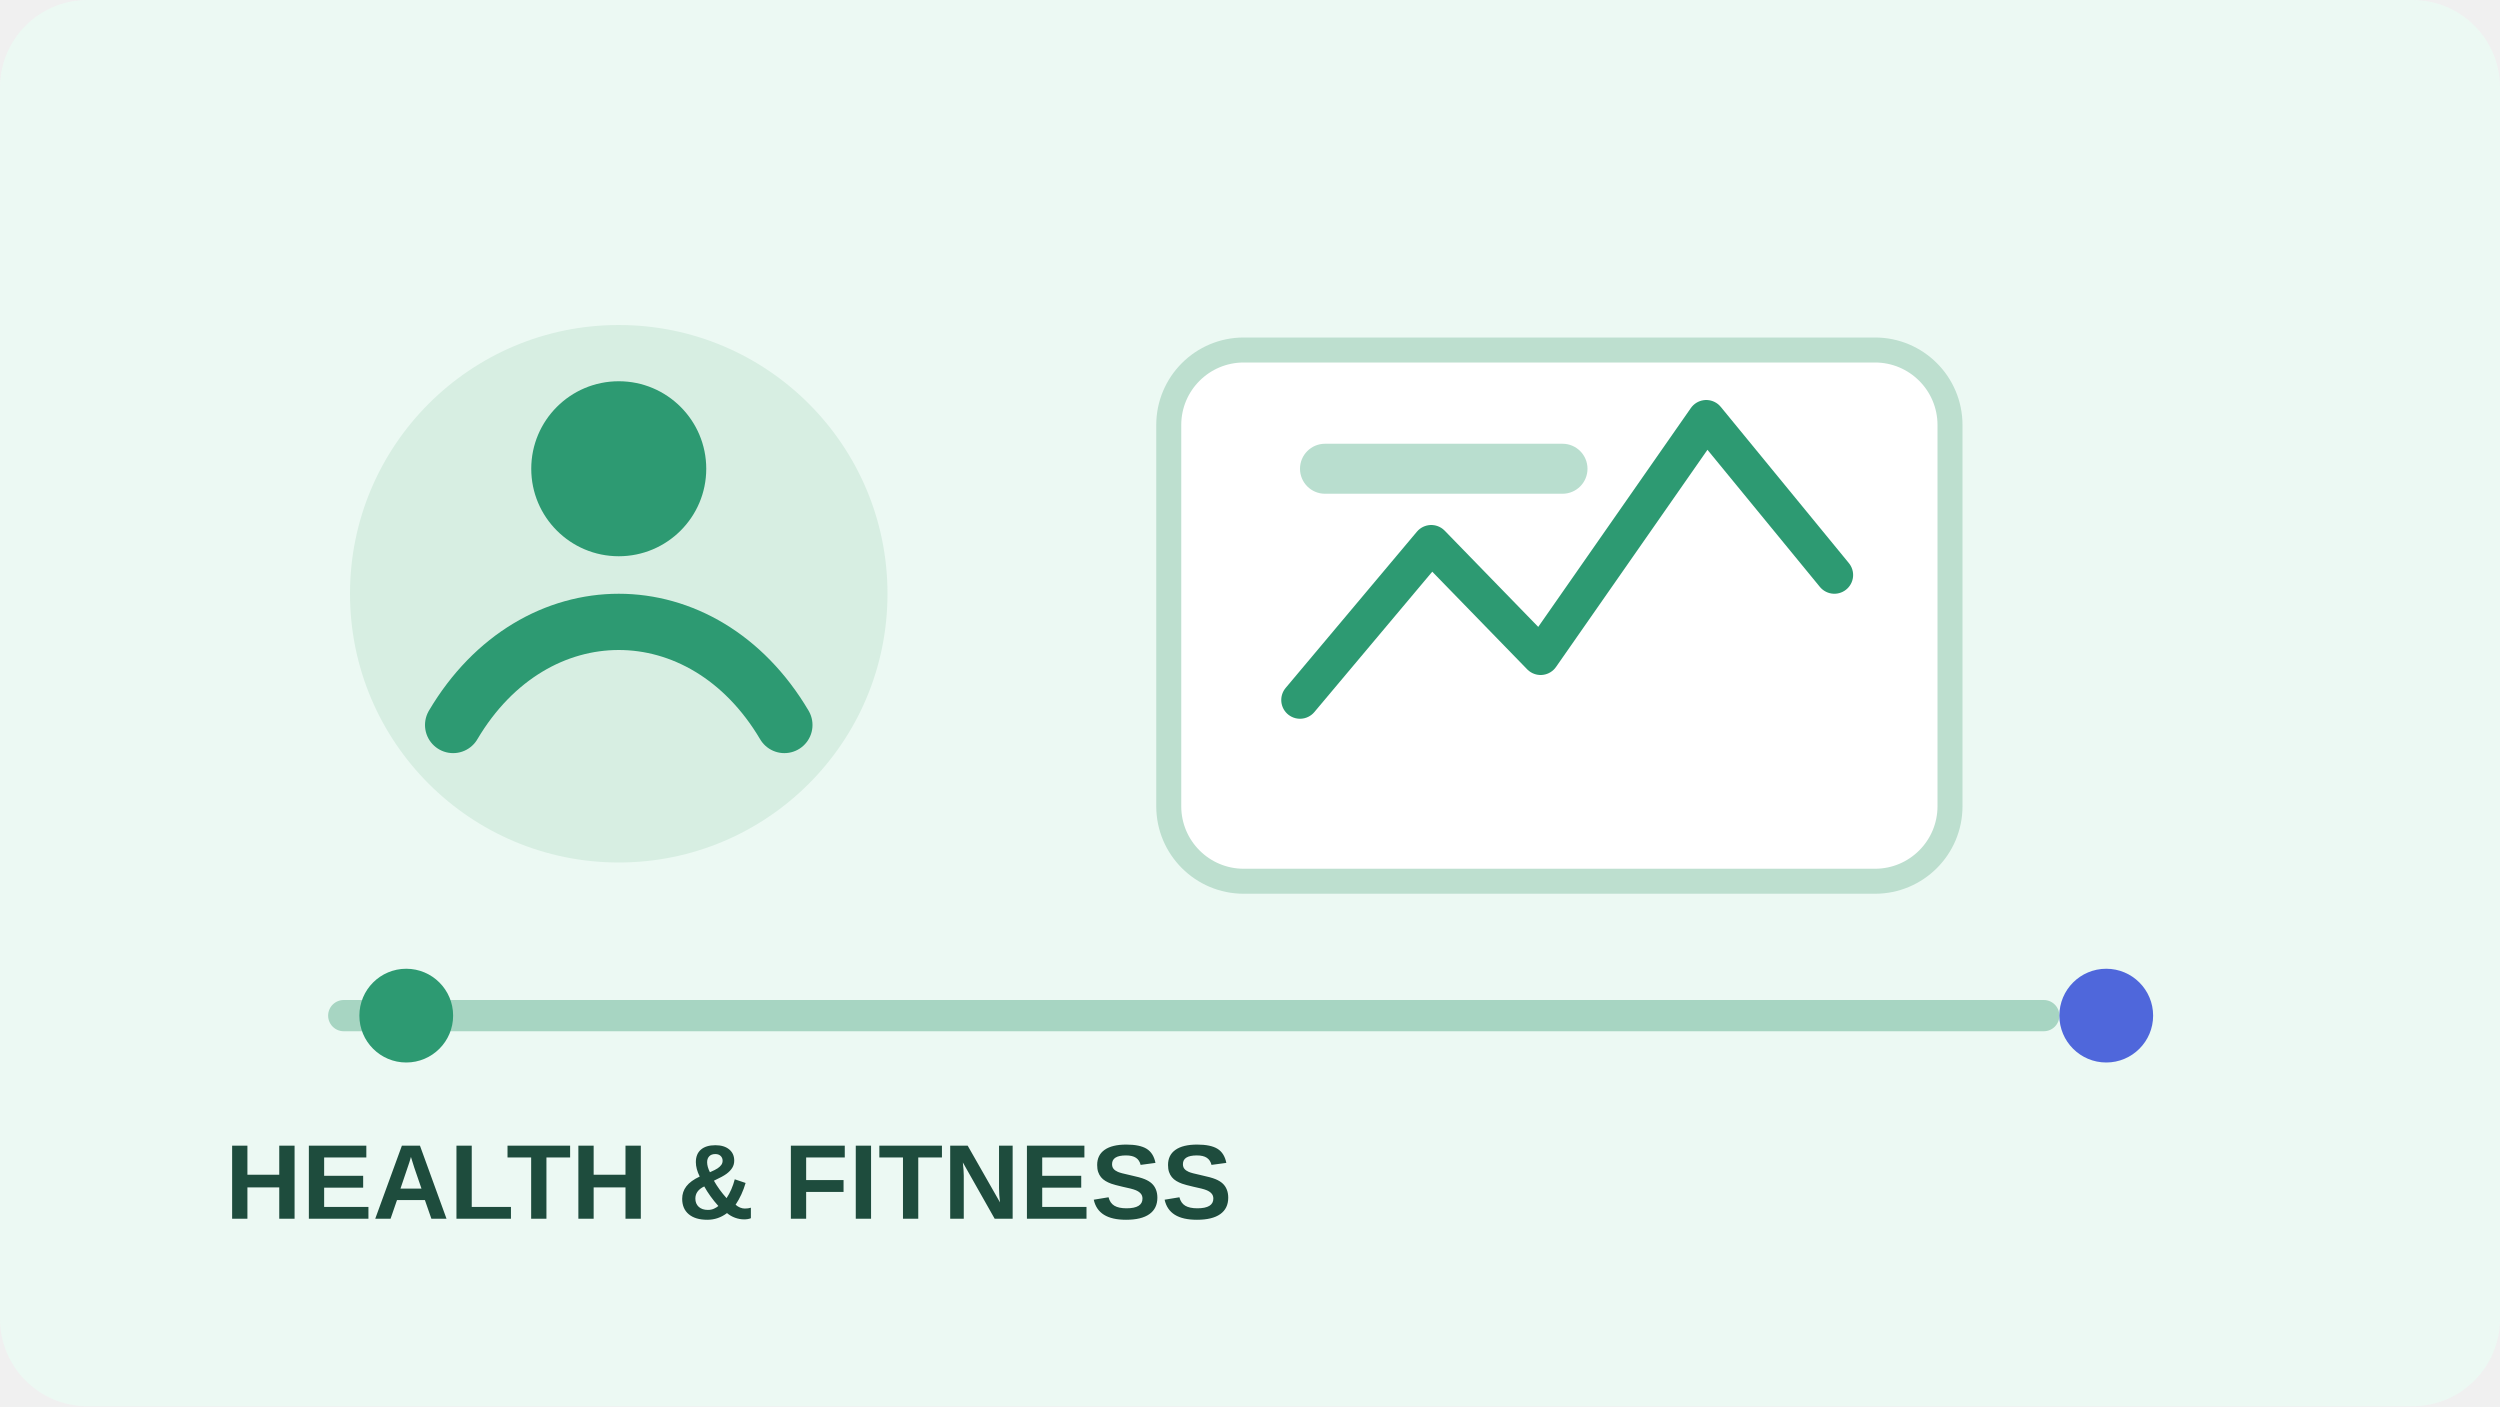
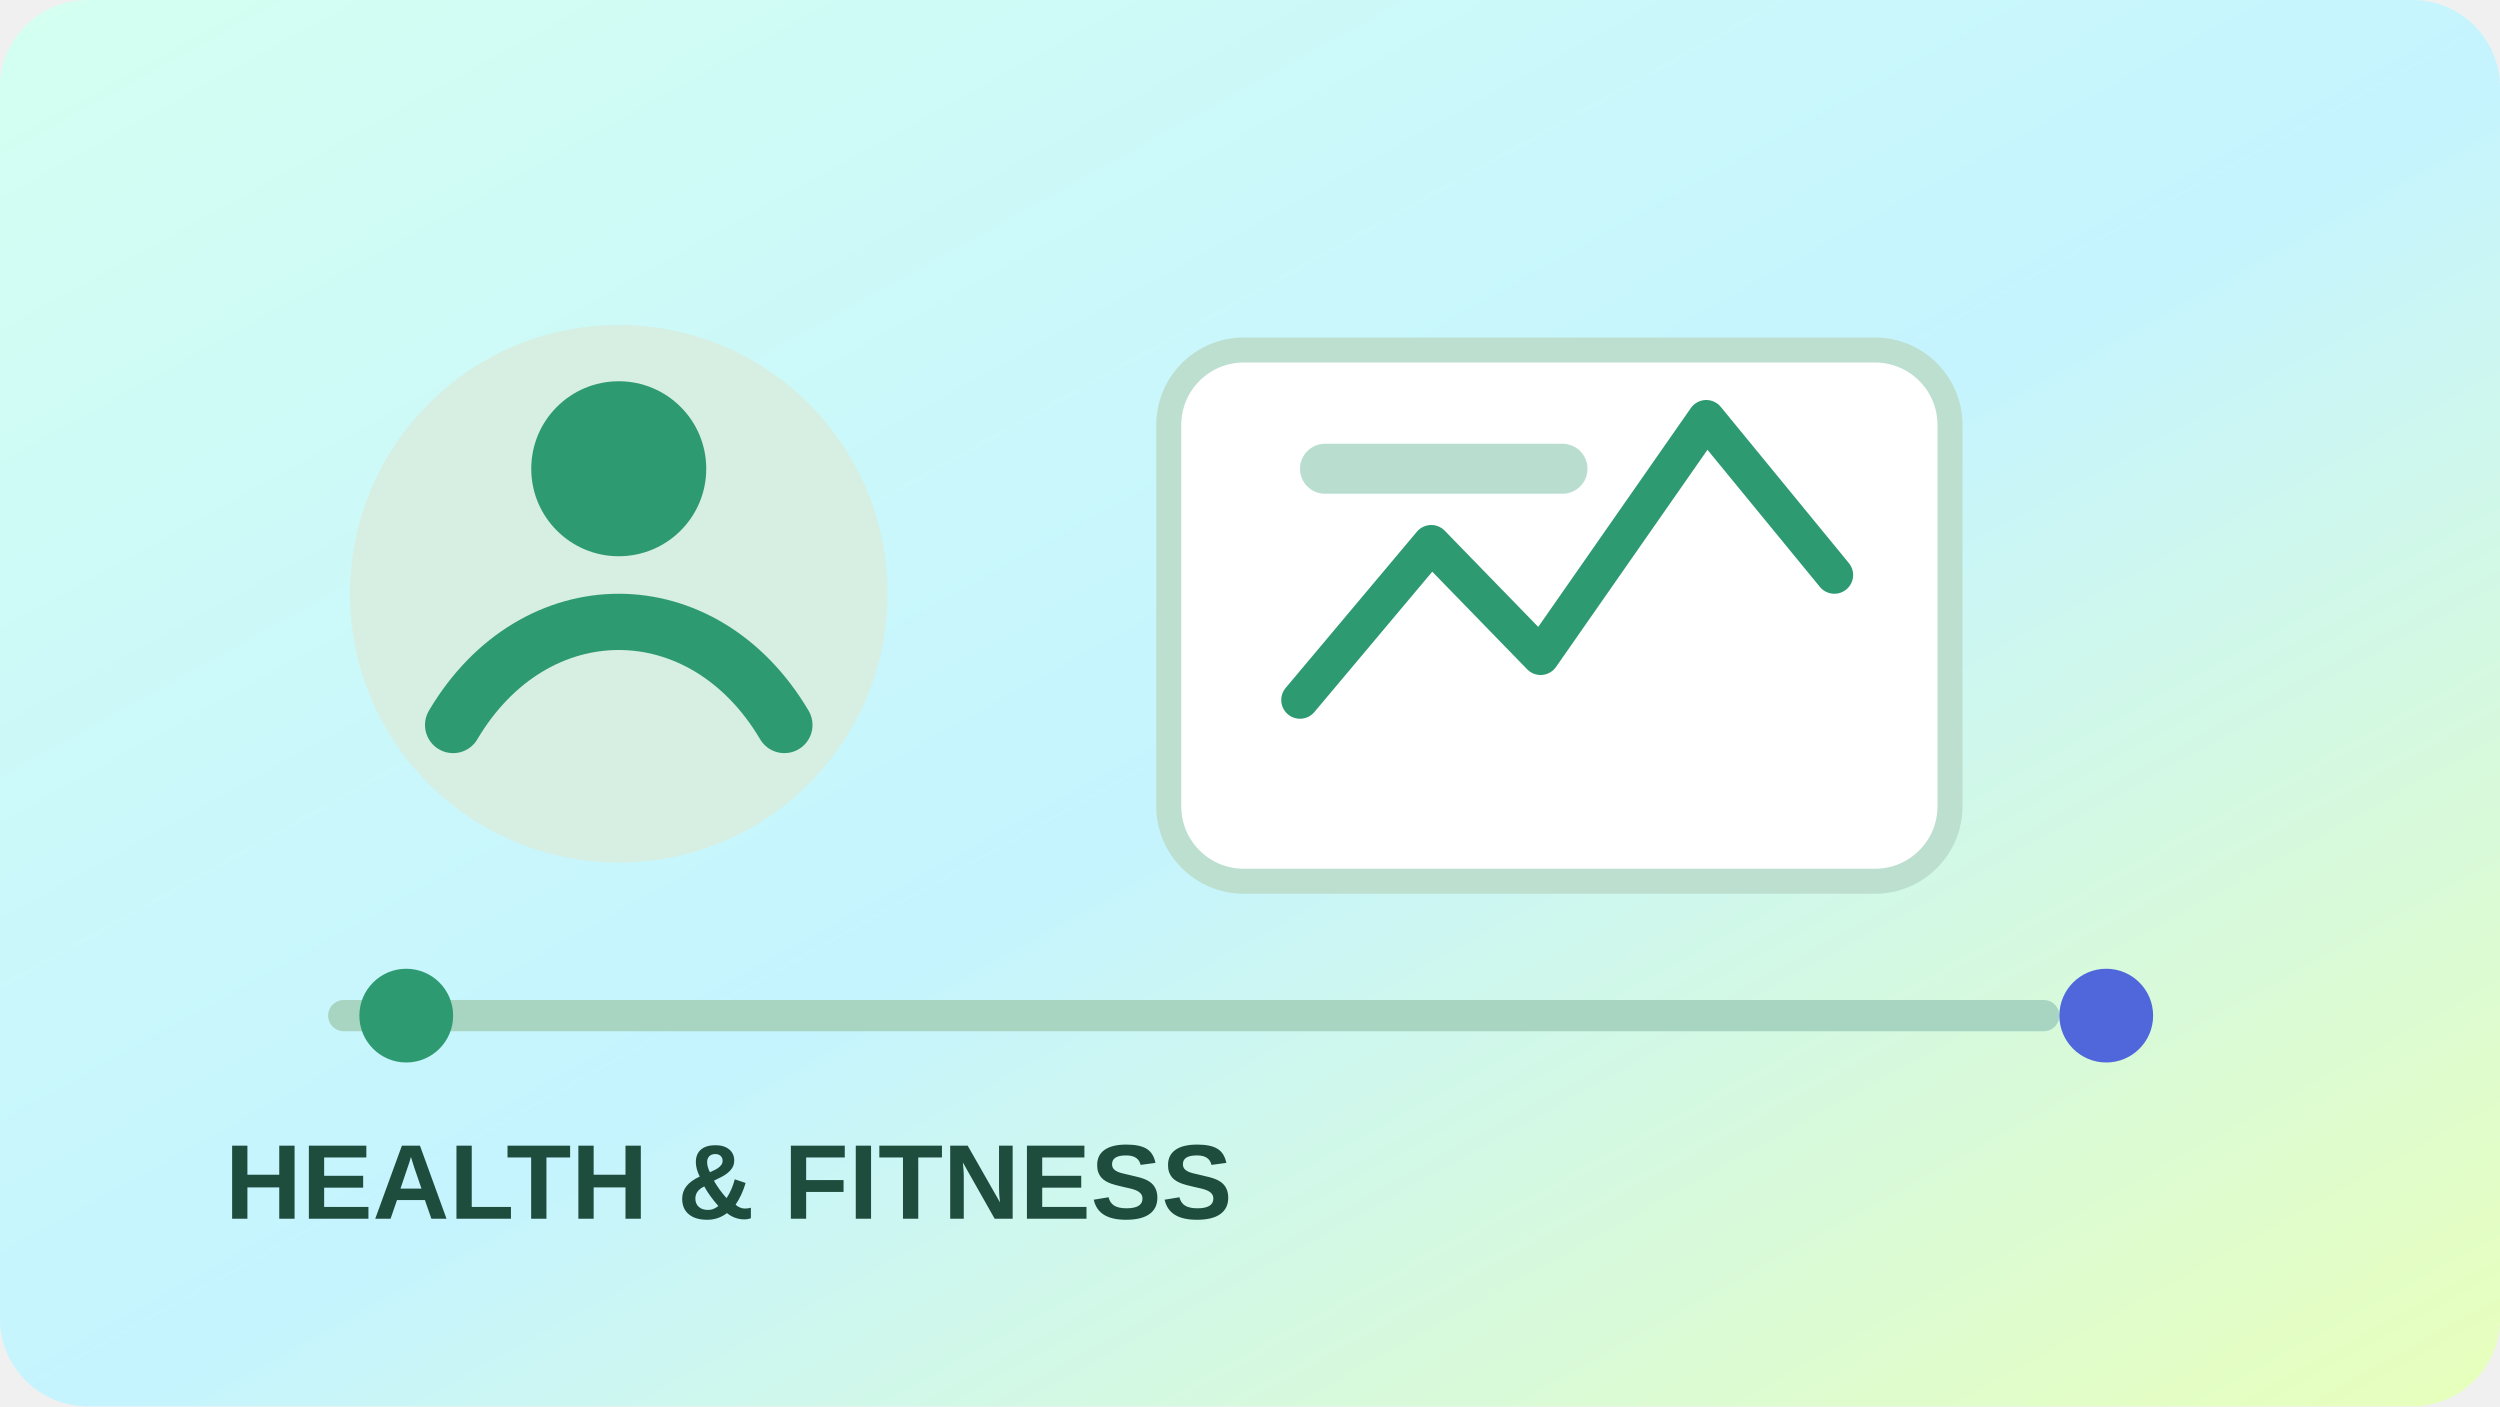
<svg xmlns="http://www.w3.org/2000/svg" viewBox="0 0 800 450">
-   <rect width="800" height="450" rx="28" fill="#ecf9f3" />
+   <defs>
+     <linearGradient id="guideBrightBg" x1="0%" y1="0%" x2="100%" y2="100%">
+       <stop offset="0%" stop-color="#d4fff1" />
+       <stop offset="52%" stop-color="#c5f4ff" />
+       <stop offset="100%" stop-color="#e8ffbb" />
+     </linearGradient>
+   </defs>
+   <rect width="800" height="450" rx="28" fill="url(#guideBrightBg)" />
  <circle cx="198" cy="190" r="86" fill="#d7eee2" />
  <circle cx="198" cy="150" r="28" fill="#2d9a72" />
  <path d="M145 232c26-44 80-44 106 0" fill="none" stroke="#2d9a72" stroke-width="18" stroke-linecap="round" />
  <rect x="374" y="112" width="250" height="170" rx="24" fill="#fff" stroke="#bddfcf" stroke-width="8" />
  <path d="M416 224l42-50 35 36 53-76 41 50" fill="none" stroke="#2d9a72" stroke-width="12" stroke-linecap="round" stroke-linejoin="round" />
  <rect x="416" y="142" width="92" height="16" rx="8" fill="#b9decf" />
  <path d="M110 325h544" stroke="#a7d5c2" stroke-width="10" stroke-linecap="round" />
  <circle cx="130" cy="325" r="15" fill="#2d9a72" />
  <circle cx="674" cy="325" r="15" fill="#4f67db" />
  <text x="72" y="390" font-family="Arial,sans-serif" font-size="34" font-weight="700" fill="#1e4c3d">HEALTH &amp; FITNESS</text>
</svg>
